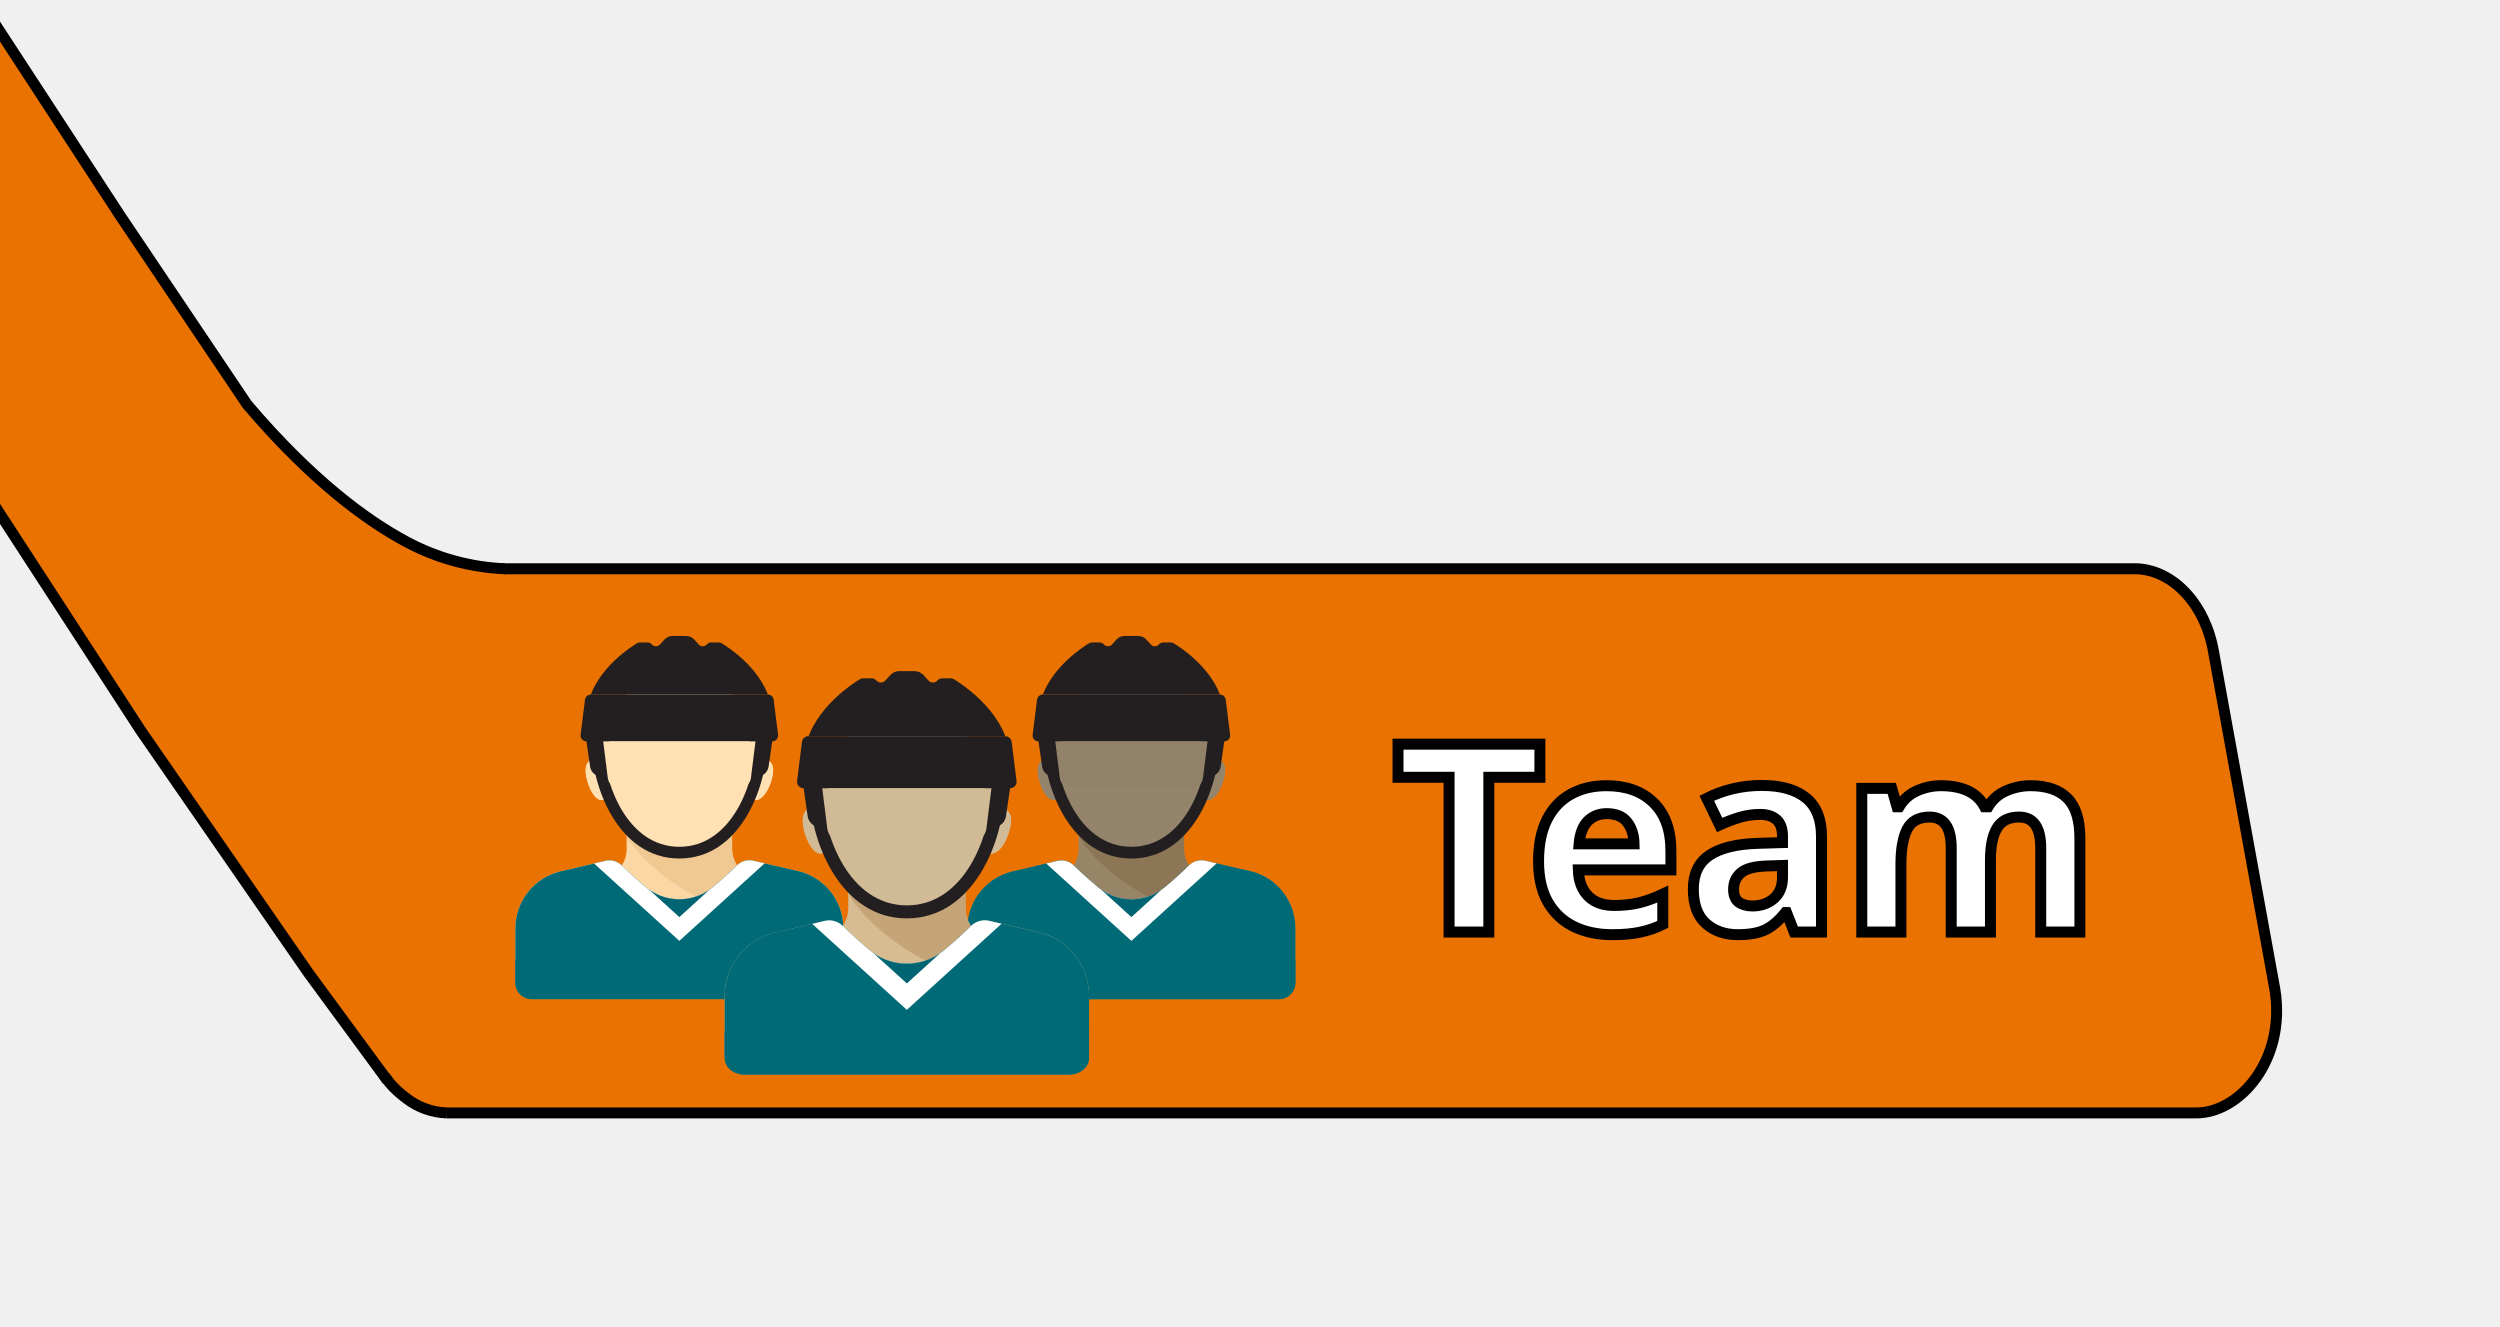
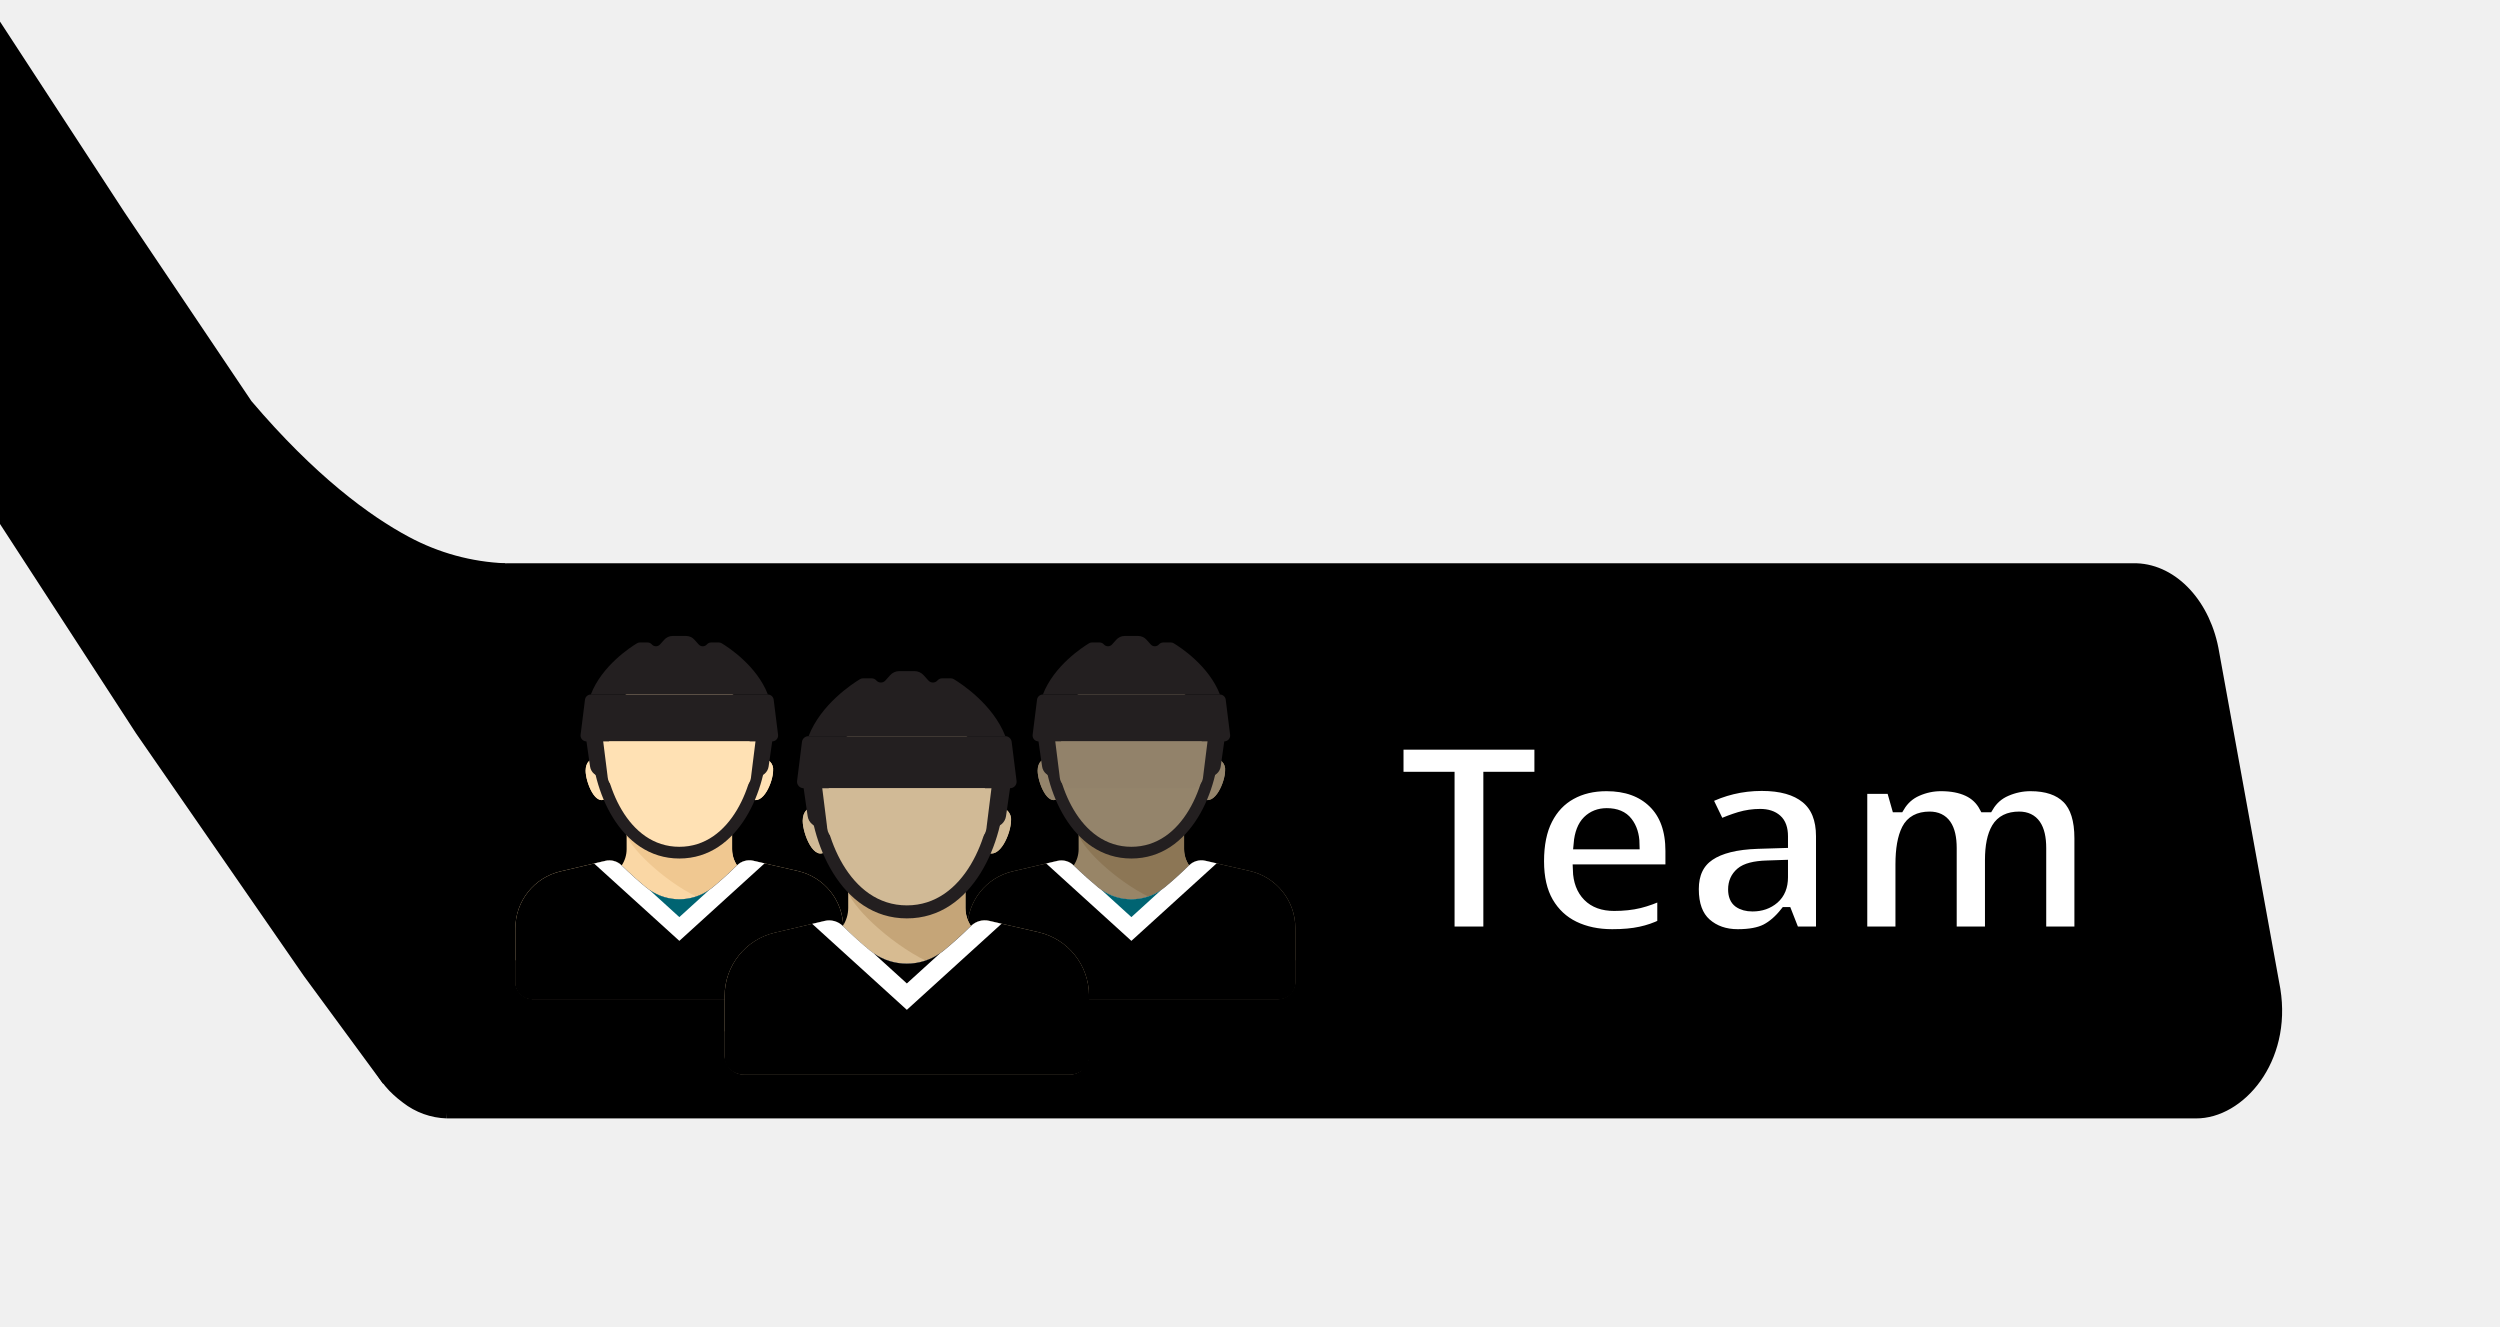
<svg xmlns="http://www.w3.org/2000/svg" id="Team_Button_-_Main" data-name="Team Button - Main" width="456" viewBox="0 0 456 242">
  <defs>
    <filter id="shadow" x="61" y="103" width="358" height="130" filter-units="userSpaceOnUse">
      <feOffset dx="6" dy="12" />
      <feGaussianBlur std-deviation="6" result="blur" />
      <feFlood flood-opacity="0.329" />
      <feComposite operator="in" in2="blur" />
      <feComposite in="SourceGraphic" />
    </filter>
    <clip-path id="clip-path">
      <rect id="Rectangle_99" data-name="Rectangle 99" width="437" height="208" transform="translate(407.887 571.119)" fill="none" />
    </clip-path>
  </defs>
  <g transform="matrix(1, 0, 0, 1, 0, 0)" filter="url(#shadow)">
    <path id="shadow-2" data-name="shadow" d="M10.062,0H311.937A9.93,9.93,0,0,1,322,9.792V84.208A9.93,9.93,0,0,1,311.937,94H10.062A9.93,9.93,0,0,1,0,84.208V9.792A9.93,9.93,0,0,1,10.062,0Z" transform="translate(73 109)" fill="#fff" />
  </g>
  <g id="Icon" transform="translate(94 116)">
    <g id="Layer_1" data-name="Layer 1" transform="translate(0 0)">
      <g id="Group_18" data-name="Group 18" transform="translate(82.453 0)">
        <path id="Path_7" data-name="Path 7" d="M299.621,60.038l-8.133-1.868a3.2,3.2,0,0,0-2.958.838h0a5.34,5.34,0,0,1-.921-2.958V52.364a19.013,19.013,0,0,0,3.46-5.54c2.154,1.432,4.018-3.107,4.018-5.088a2,2,0,0,0-2.227-2.23q.09-1.037.09-2.044c0-8.555-6.693-11.752-14.956-11.752s-14.956,3.2-14.956,11.752c0,.665.033,1.366.093,2.061-1.359-.16-2.23.685-2.23,2.213,0,2.064,1.854,6.906,3.932,4.876a19.134,19.134,0,0,0,3.546,5.753V56.05a5.342,5.342,0,0,1-.9,2.965h0a3.194,3.194,0,0,0-2.975-.834L256.326,60.1a10.682,10.682,0,0,0-8.236,10.4v9.7a3.207,3.207,0,0,0,3.207,3.207h53.412a3.2,3.2,0,0,0,3.2-3.207V70.434A10.678,10.678,0,0,0,299.621,60.038Z" transform="translate(-248.09 -17.165)" fill="#988567" />
        <path id="Path_8" data-name="Path 8" d="M330.287,115.937a5.341,5.341,0,0,1-1.9-4.078V109.3H309.16c1,2.895,7.833,9.206,14.018,11.812a25.009,25.009,0,0,0,7.109-5.175Z" transform="translate(-288.863 -72.974)" fill="#8c7655" />
-         <path id="Path_9" data-name="Path 9" d="M288.53,124.038c-1.589,1.565-3.091,2.9-4.44,4.011a9.565,9.565,0,0,1-12.177,0c-1.329-1.11-2.845-2.443-4.43-3.988a3.194,3.194,0,0,0-2.975-.834l-8.182,1.924a10.682,10.682,0,0,0-8.236,10.4v9.7a3.207,3.207,0,0,0,3.207,3.207h53.412a3.2,3.2,0,0,0,3.2-3.207v-9.771a10.678,10.678,0,0,0-8.292-10.4l-8.133-1.868a3.2,3.2,0,0,0-2.958.824Z" transform="translate(-248.09 -82.208)" fill="#006b77" />
-         <path id="Path_10" data-name="Path 10" d="M300.984,170.889a6.145,6.145,0,0,1-2.961-.741l-3.719-2.057a6.182,6.182,0,0,0-2.961-.741H264.678a6.2,6.2,0,0,0-2.965.741L258,170.148a6.157,6.157,0,0,1-2.964.741H248.09v4.427a2.971,2.971,0,0,0,3.207,2.659h53.412a2.968,2.968,0,0,0,3.2-2.659v-4.427Z" transform="translate(-248.09 -111.731)" fill="#006b77" />
+         <path id="Path_9" data-name="Path 9" d="M288.53,124.038c-1.589,1.565-3.091,2.9-4.44,4.011a9.565,9.565,0,0,1-12.177,0c-1.329-1.11-2.845-2.443-4.43-3.988a3.194,3.194,0,0,0-2.975-.834l-8.182,1.924a10.682,10.682,0,0,0-8.236,10.4v9.7a3.207,3.207,0,0,0,3.207,3.207h53.412a3.2,3.2,0,0,0,3.2-3.207v-9.771a10.678,10.678,0,0,0-8.292-10.4l-8.133-1.868a3.2,3.2,0,0,0-2.958.824Z" transform="translate(-248.09 -82.208)" class="fill-primary" />
+         <path id="Path_10" data-name="Path 10" d="M300.984,170.889a6.145,6.145,0,0,1-2.961-.741l-3.719-2.057a6.182,6.182,0,0,0-2.961-.741H264.678a6.2,6.2,0,0,0-2.965.741L258,170.148a6.157,6.157,0,0,1-2.964.741H248.09v4.427a2.971,2.971,0,0,0,3.207,2.659h53.412a2.968,2.968,0,0,0,3.2-2.659v-4.427Z" transform="translate(-248.09 -111.731)" class="fill-primary" />
        <path id="Path_11" data-name="Path 11" d="M318.619,39.506q.09-1.037.09-2.044c0-8.555-6.693-11.752-14.956-11.752S288.8,28.907,288.8,37.462c0,.665.033,1.366.093,2.061-1.359-.16-2.23.685-2.23,2.213,0,2.064,1.854,6.906,3.932,4.876,2.247,5.534,6.617,10.08,13.161,10.08,6.461,0,10.8-4.43,13.075-9.867,2.154,1.432,4.018-3.107,4.018-5.088A2,2,0,0,0,318.619,39.506Z" transform="translate(-273.841 -17.165)" fill="#94846b" />
        <path id="Path_12" data-name="Path 12" d="M305.9,79.223c-10.931,0-16.023-12.749-16.023-21.363h2.137c0,7.754,4.414,19.226,13.886,19.226s13.889-11.473,13.889-19.226h2.137C321.929,66.475,316.84,79.223,305.9,79.223Z" transform="translate(-275.991 -38.63)" fill="#231f20" />
        <path id="Path_13" data-name="Path 13" d="M313.363,1.329a.954.954,0,0,0-.5-.14h-1.426a1.024,1.024,0,0,0-.758.349h0a1,1,0,0,1-1.509,0l-.758-.844A2.027,2.027,0,0,0,306.9,0h-2.5a2.034,2.034,0,0,0-1.512.695l-.754.841a1,1,0,0,1-1.512,0h0a1.017,1.017,0,0,0-.754-.349h-1.429a.971.971,0,0,0-.5.14c-1.177.708-6.418,4.1-8.435,9.356h32.3C319.78,5.427,314.539,2.034,313.363,1.329Z" transform="translate(-275.737 0)" fill="#231f20" />
        <path id="Path_14" data-name="Path 14" d="M286.66,54.64l.807,5.65a2.134,2.134,0,0,0,2.114,1.835h1.353V54.64Z" transform="translate(-273.841 -36.48)" fill="#231f20" />
        <path id="Path_15" data-name="Path 15" d="M380.934,54.64l-.8,5.65a2.14,2.14,0,0,1-2.117,1.835H376.66V54.64Z" transform="translate(-333.93 -36.48)" fill="#231f20" />
        <path id="Path_16" data-name="Path 16" d="M318.042,32.14h-32.3a1.07,1.07,0,0,0-1.06.951l-.8,6.394a1.07,1.07,0,0,0,1.06,1.2h33.9a1.07,1.07,0,0,0,1.06-1.2l-.8-6.394A1.07,1.07,0,0,0,318.042,32.14Z" transform="translate(-271.982 -21.458)" fill="#231f20" />
        <path id="Path_17" data-name="Path 17" d="M321.133,66.4H299.265a2.134,2.134,0,0,1-2.12-1.871l-.834-6.674h27.774l-.834,6.674A2.137,2.137,0,0,1,321.133,66.4Z" transform="translate(-280.284 -38.63)" fill="#92826a" />
        <path id="Path_18" data-name="Path 18" d="M306.884,137.8l15.557-14.141-2.071-.475a3.2,3.2,0,0,0-2.958.838c-1.589,1.565-3.091,2.9-4.44,4.011a9.565,9.565,0,0,1-12.177,0c-1.329-1.11-2.845-2.443-4.43-3.988a3.194,3.194,0,0,0-2.975-.834l-2.04.479Z" transform="translate(-276.973 -82.186)" fill="#fff" />
-         <path id="Path_19" data-name="Path 19" d="M321.68,139.37l5.454,4.959,5.454-4.959A9.565,9.565,0,0,1,321.68,139.37Z" transform="translate(-297.222 -93.05)" fill="#006472" />
+         <path id="Path_19" data-name="Path 19" d="M321.68,139.37l5.454,4.959,5.454-4.959A9.565,9.565,0,0,1,321.68,139.37Z" transform="translate(-297.222 -93.05)" class="fill-primary" />
      </g>
      <g id="Group_19" data-name="Group 19" transform="translate(0 0)">
        <path id="Path_20" data-name="Path 20" d="M51.531,60.038,43.4,58.171a3.21,3.21,0,0,0-2.961.838h0a5.341,5.341,0,0,1-.9-2.965V52.364A19.014,19.014,0,0,0,43,46.824c2.154,1.432,4.018-3.107,4.018-5.088a2,2,0,0,0-2.227-2.23q.09-1.037.09-2.044c0-8.555-6.7-11.752-14.956-11.752s-14.969,3.2-14.969,11.752q0,1.017.093,2.061c-1.359-.16-2.23.685-2.23,2.213,0,2.064,1.855,6.906,3.928,4.876a19.207,19.207,0,0,0,3.55,5.753V56.05a5.341,5.341,0,0,1-.9,2.965h0a3.2,3.2,0,0,0-2.991-.834L8.229,60.1A10.682,10.682,0,0,0,0,70.494v9.7A3.207,3.207,0,0,0,3.2,83.4H56.619a3.207,3.207,0,0,0,3.2-3.207V70.434A10.678,10.678,0,0,0,51.531,60.038Z" transform="translate(0 -17.165)" fill="#fad7a5" />
        <path id="Path_21" data-name="Path 21" d="M82.194,115.93a5.348,5.348,0,0,1-1.894-4.081V109.29H61.07c1,2.895,7.834,9.206,14.019,11.812a24.956,24.956,0,0,0,7.106-5.171Z" transform="translate(-40.773 -72.967)" fill="#f0c891" />
-         <path id="Path_22" data-name="Path 22" d="M40.437,124.038c-1.585,1.565-3.088,2.9-4.437,4.011a9.565,9.565,0,0,1-12.177,0c-1.346-1.11-2.848-2.443-4.43-3.988a3.2,3.2,0,0,0-2.991-.834l-8.179,1.924A10.682,10.682,0,0,0,0,135.537v9.7a3.207,3.207,0,0,0,3.2,3.207H56.619a3.207,3.207,0,0,0,3.2-3.207v-9.758a10.678,10.678,0,0,0-8.292-10.4L43.4,123.213A3.21,3.21,0,0,0,40.437,124.038Z" transform="translate(0 -82.208)" fill="#006b77" />
-         <path id="Path_23" data-name="Path 23" d="M52.894,170.889a6.145,6.145,0,0,1-2.961-.741l-3.719-2.057a6.185,6.185,0,0,0-2.965-.741H16.574a6.186,6.186,0,0,0-2.948.731l-3.719,2.057a6.145,6.145,0,0,1-2.978.751H0v4.427a2.97,2.97,0,0,0,3.2,2.659H56.619a2.97,2.97,0,0,0,3.2-2.659v-4.427Z" transform="translate(0 -111.731)" fill="#006b77" />
+         <path id="Path_22" data-name="Path 22" d="M40.437,124.038c-1.585,1.565-3.088,2.9-4.437,4.011a9.565,9.565,0,0,1-12.177,0c-1.346-1.11-2.848-2.443-4.43-3.988a3.2,3.2,0,0,0-2.991-.834l-8.179,1.924A10.682,10.682,0,0,0,0,135.537v9.7a3.207,3.207,0,0,0,3.2,3.207H56.619a3.207,3.207,0,0,0,3.2-3.207v-9.758a10.678,10.678,0,0,0-8.292-10.4L43.4,123.213A3.21,3.21,0,0,0,40.437,124.038Z" transform="translate(0 -82.208)" class="fill-primary" />
+         <path id="Path_23" data-name="Path 23" d="M52.894,170.889a6.145,6.145,0,0,1-2.961-.741l-3.719-2.057a6.185,6.185,0,0,0-2.965-.741H16.574a6.186,6.186,0,0,0-2.948.731l-3.719,2.057a6.145,6.145,0,0,1-2.978.751H0v4.427a2.97,2.97,0,0,0,3.2,2.659H56.619a2.97,2.97,0,0,0,3.2-2.659v-4.427Z" transform="translate(0 -111.731)" class="fill-primary" />
        <path id="Path_24" data-name="Path 24" d="M70.529,39.506q.09-1.037.09-2.044c0-8.555-6.7-11.752-14.956-11.752s-14.956,3.2-14.956,11.752q0,1.017.093,2.061c-1.359-.16-2.23.685-2.23,2.213,0,2.064,1.855,6.906,3.928,4.876,2.25,5.534,6.62,10.08,13.164,10.08,6.461,0,10.8-4.43,13.075-9.867,2.154,1.432,4.018-3.107,4.018-5.088A2,2,0,0,0,70.529,39.506Z" transform="translate(-25.751 -17.165)" fill="#ffe1b4" />
        <path id="Path_25" data-name="Path 25" d="M57.813,79.223c-10.931,0-16.023-12.749-16.023-21.363h2.134c0,7.754,4.417,19.226,13.889,19.226S71.7,65.614,71.7,57.86h2.134C73.835,66.475,68.744,79.223,57.813,79.223Z" transform="translate(-27.901 -38.63)" fill="#231f20" />
        <path id="Path_26" data-name="Path 26" d="M65.273,1.329a.97.97,0,0,0-.5-.14H63.342a1.017,1.017,0,0,0-.754.349h0a1,1,0,0,1-1.512,0L60.321.695A2.027,2.027,0,0,0,58.812,0H56.306A2.027,2.027,0,0,0,54.8.695l-.754.841a1,1,0,0,1-1.512,0h0a1.017,1.017,0,0,0-.754-.349H50.347a.97.97,0,0,0-.5.143c-1.177.7-6.418,4.1-8.435,9.352h32.3C71.69,5.427,66.449,2.034,65.273,1.329Z" transform="translate(-27.647)" fill="#231f20" />
        <path id="Path_27" data-name="Path 27" d="M38.57,54.64l.808,5.65a2.134,2.134,0,0,0,2.114,1.835h1.353V54.64Z" transform="translate(-25.751 -36.48)" fill="#231f20" />
        <path id="Path_28" data-name="Path 28" d="M132.844,54.64l-.808,5.65a2.134,2.134,0,0,1-2.114,1.835H128.57V54.64Z" transform="translate(-85.84 -36.48)" fill="#231f20" />
        <path id="Path_29" data-name="Path 29" d="M69.952,32.14h-32.3a1.07,1.07,0,0,0-1.06.951l-.8,6.394a1.07,1.07,0,0,0,1.06,1.2h33.9a1.07,1.07,0,0,0,1.06-1.2l-.8-6.394A1.07,1.07,0,0,0,69.952,32.14Z" transform="translate(-23.892 -21.458)" fill="#231f20" />
        <path id="Path_30" data-name="Path 30" d="M73.033,66.4H51.165a2.134,2.134,0,0,1-2.117-1.871L48.21,57.86H75.988l-.834,6.674A2.137,2.137,0,0,1,73.033,66.4Z" transform="translate(-32.187 -38.63)" fill="#ffe1b4" />
        <path id="Path_31" data-name="Path 31" d="M58.761,137.8l15.554-14.141-2.067-.475a3.211,3.211,0,0,0-2.961.838c-1.585,1.565-3.088,2.9-4.437,4.011a9.565,9.565,0,0,1-12.177,0c-1.346-1.11-2.848-2.443-4.43-3.988a3.2,3.2,0,0,0-2.991-.834l-2.041.479Z" transform="translate(-28.849 -82.186)" fill="#fff" />
        <path id="Path_32" data-name="Path 32" d="M73.59,139.37l5.454,4.959L84.5,139.37A9.565,9.565,0,0,1,73.59,139.37Z" transform="translate(-49.132 -93.05)" fill="#006472" />
      </g>
      <g id="Group_20" data-name="Group 20" transform="translate(38.174 6.411)">
        <path id="Path_33" data-name="Path 33" d="M172.127,86.011l-9.017-2.074a3.566,3.566,0,0,0-3.29.931l-.017.017a5.932,5.932,0,0,1-1-3.294V77.512a21.211,21.211,0,0,0,3.845-6.158c2.393,1.592,4.463-3.453,4.463-5.65a2.227,2.227,0,0,0-2.476-2.476c.07-.768.1-1.529.1-2.273,0-9.505-7.441-13.055-16.618-13.055s-16.617,3.55-16.617,13.055c0,.751.033,1.519.1,2.293-1.512-.179-2.479.758-2.479,2.456,0,2.293,2.061,7.674,4.367,5.417a21.38,21.38,0,0,0,3.925,6.391V81.6a5.933,5.933,0,0,1-1,3.294h0a3.559,3.559,0,0,0-3.307-.927l-9.09,2.14a11.868,11.868,0,0,0-9.15,11.552v10.761a3.556,3.556,0,0,0,3.559,3.559h59.341a3.559,3.559,0,0,0,3.563-3.559V97.58a11.869,11.869,0,0,0-9.217-11.569Z" transform="translate(-114.873 -38.391)" fill="#d7bb91" />
        <path id="Path_34" data-name="Path 34" d="M206.184,148.091a5.936,5.936,0,0,1-2.107-4.537V140.71H182.71c1.12,3.217,8.7,10.233,15.577,13.128a27.782,27.782,0,0,0,7.9-5.746Z" transform="translate(-160.16 -100.356)" fill="#c5a578" />
-         <path id="Path_35" data-name="Path 35" d="M159.79,157.075c-1.761,1.738-3.433,3.221-4.932,4.457a10.635,10.635,0,0,1-13.53,0c-1.5-1.233-3.164-2.712-4.922-4.447a3.56,3.56,0,0,0-3.307-.927l-9.09,2.14a11.868,11.868,0,0,0-9.15,11.553v10.778a3.556,3.556,0,0,0,3.559,3.559h59.348a3.559,3.559,0,0,0,3.563-3.559V169.787a11.868,11.868,0,0,0-9.217-11.569l-9.016-2.074A3.566,3.566,0,0,0,159.79,157.075Z" transform="translate(-114.86 -110.599)" fill="#006b77" />
-         <path id="Path_36" data-name="Path 36" d="M173.629,209.095a6.836,6.836,0,0,1-3.29-.824l-4.131-2.283a6.85,6.85,0,0,0-3.294-.828H133.272a6.836,6.836,0,0,0-3.29.828l-4.131,2.283a6.847,6.847,0,0,1-3.3.824H114.86v4.919c0,1.632,1.592,2.951,3.559,2.951h59.348c1.967,0,3.563-1.329,3.563-2.951v-4.919Z" transform="translate(-114.86 -143.386)" fill="#006b77" />
+         <path id="Path_35" data-name="Path 35" d="M159.79,157.075c-1.761,1.738-3.433,3.221-4.932,4.457a10.635,10.635,0,0,1-13.53,0c-1.5-1.233-3.164-2.712-4.922-4.447a3.56,3.56,0,0,0-3.307-.927l-9.09,2.14a11.868,11.868,0,0,0-9.15,11.553v10.778a3.556,3.556,0,0,0,3.559,3.559h59.348a3.559,3.559,0,0,0,3.563-3.559V169.787a11.868,11.868,0,0,0-9.217-11.569l-9.016-2.074A3.566,3.566,0,0,0,159.79,157.075Z" transform="translate(-114.86 -110.599)" class="fill-primary" />
+         <path id="Path_36" data-name="Path 36" d="M173.629,209.095a6.836,6.836,0,0,1-3.29-.824l-4.131-2.283a6.85,6.85,0,0,0-3.294-.828H133.272a6.836,6.836,0,0,0-3.29.828l-4.131,2.283a6.847,6.847,0,0,1-3.3.824H114.86v4.919c0,1.632,1.592,2.951,3.559,2.951h59.348c1.967,0,3.563-1.329,3.563-2.951v-4.919Z" transform="translate(-114.86 -143.386)" class="fill-primary" />
        <path id="Path_37" data-name="Path 37" d="M193.218,63.208c.07-.768.1-1.529.1-2.273,0-9.505-7.441-13.055-16.618-13.055s-16.618,3.549-16.618,13.055c0,.751.033,1.519.1,2.293-1.512-.179-2.479.758-2.479,2.456,0,2.293,2.061,7.674,4.367,5.417,2.5,6.148,7.355,11.2,14.623,11.2,7.175,0,12-4.922,14.527-10.968,2.393,1.592,4.463-3.453,4.463-5.65A2.217,2.217,0,0,0,193.218,63.208Z" transform="translate(-143.469 -38.378)" fill="#d1ba96" />
        <path id="Path_38" data-name="Path 38" d="M179.094,107.31c-12.147,0-17.8-14.165-17.8-23.74h2.373c0,8.618,4.906,21.367,15.431,21.367s15.431-12.749,15.431-21.367H196.9C196.9,93.145,191.238,107.31,179.094,107.31Z" transform="translate(-145.859 -62.207)" fill="#231f20" />
        <path id="Path_39" data-name="Path 39" d="M187.425,20.762a1.05,1.05,0,0,0-.558-.156h-1.589a1.127,1.127,0,0,0-.838.389h0a1.1,1.1,0,0,1-1.662,0l-.841-.934a2.253,2.253,0,0,0-1.708-.771h-2.782a2.26,2.26,0,0,0-1.662.771l-.837.934a1.1,1.1,0,0,1-1.662,0h0a1.127,1.127,0,0,0-.841-.389h-1.589a1.04,1.04,0,0,0-.555.156c-1.309.788-7.132,4.56-9.372,10.4h35.894C194.554,25.322,188.731,21.55,187.425,20.762Z" transform="translate(-145.619 -19.29)" fill="#231f20" />
        <path id="Path_40" data-name="Path 40" d="M157.71,80l.9,6.271a2.373,2.373,0,0,0,2.35,2.037h1.5V80Z" transform="translate(-143.469 -59.823)" fill="#231f20" />
        <path id="Path_41" data-name="Path 41" d="M262.459,80l-.9,6.271a2.37,2.37,0,0,1-2.35,2.037h-1.5V80Z" transform="translate(-210.234 -59.823)" fill="#231f20" />
        <path id="Path_42" data-name="Path 42" d="M192.568,55H156.674a1.19,1.19,0,0,0-1.18,1.04l-.891,7.122a1.19,1.19,0,0,0,1.18,1.329h37.675a1.186,1.186,0,0,0,1.177-1.329l-.891-7.122A1.183,1.183,0,0,0,192.568,55Z" transform="translate(-141.389 -43.132)" fill="#231f20" />
        <path id="Path_43" data-name="Path 43" d="M196.008,93.065H171.714a2.37,2.37,0,0,1-2.356-2.077l-.927-7.418h30.862l-.927,7.418A2.376,2.376,0,0,1,196.008,93.065Z" transform="translate(-150.626 -62.207)" fill="#d1ba96" />
        <path id="Path_44" data-name="Path 44" d="M180.182,172.389l17.282-15.71-2.28-.528a3.566,3.566,0,0,0-3.29.931c-1.761,1.738-3.433,3.221-4.932,4.457a10.635,10.635,0,0,1-13.53,0c-1.5-1.233-3.164-2.712-4.922-4.447a3.559,3.559,0,0,0-3.307-.927l-2.283.542Z" transform="translate(-146.947 -110.605)" fill="#fff" />
-         <path id="Path_45" data-name="Path 45" d="M196.62,174.14l6.062,5.507,6.059-5.507A10.635,10.635,0,0,1,196.62,174.14Z" transform="translate(-169.447 -122.676)" fill="#006472" />
+         <path id="Path_45" data-name="Path 45" d="M196.62,174.14l6.062,5.507,6.059-5.507A10.635,10.635,0,0,1,196.62,174.14Z" transform="translate(-169.447 -122.676)" class="fill-primary" />
      </g>
    </g>
  </g>
  <g id="Mask_Group_22" data-name="Mask Group 22" transform="translate(-407.887 -571.119)" clip-path="url(#clip-path)">
    <g id="shape">
      <g id="Group_76" data-name="Group 76" transform="translate(0)">
        <g id="Layer_2" data-name="Layer 2" transform="translate(474.614 674.86)">
          <g id="logos">
-             <path id="Path_4" data-name="Path 4" d="M14.8,409.289a12.685,12.685,0,0,1-7.425-2.678c-.243-.175-.482-.359-.955-.752-.166-.136-.33-.277-.72-.635C1.923,401.817-1.023,394.958.338,386.8L11.62,325.419c1.354-8.917,7.311-15.367,14.216-15.389H322.969c6.77.238,12.659,6.6,14.1,15.389L348.219,386.8c2.076,12.856-6.476,22.553-14.419,22.488H14.8" transform="translate(0 -310.03)" fill="#ea7200" stroke="#000" stroke-width="2" />
+             <path id="Path_4" data-name="Path 4" d="M14.8,409.289a12.685,12.685,0,0,1-7.425-2.678c-.243-.175-.482-.359-.955-.752-.166-.136-.33-.277-.72-.635C1.923,401.817-1.023,394.958.338,386.8L11.62,325.419c1.354-8.917,7.311-15.367,14.216-15.389H322.969c6.77.238,12.659,6.6,14.1,15.389L348.219,386.8c2.076,12.856-6.476,22.553-14.419,22.488H14.8" transform="translate(0 -310.03)" class="fill-secondary" stroke="#000" stroke-width="2" />
          </g>
        </g>
-         <path id="Path_5" data-name="Path 5" d="M641.412,671.022A41.62,41.62,0,0,1,623.44,666.1c-7.3-3.887-17.39-11.316-29.063-25.053l-23.2-34.5L532.3,546.983,506.509,508.37,469.751,449,441.974,404.74l-39.849-60.3-47.566-73.589-45.13-69.563-41.587-64.932L214.25,53.785,183.968,8.03s-11.34-22.736-35.144-5.27c-12.039,8.573-6.323,21.842-3.938,26.784,4.062,8.16,48.74,78.481,48.74,78.481l29.6,45.257,30.35,48.244,33.08,51.015,30.553,47.487,23.806,38.418,40.233,63.633,58.669,88.74,32.742,51.123,30.372,47.616,41.564,64.2,30.372,46.75,30.593,44.223,6.337,8.623,8.1,11.024" transform="translate(-141.425 3.838)" fill="#ea7200" stroke="#000" stroke-width="2" />
+         <path id="Path_5" data-name="Path 5" d="M641.412,671.022A41.62,41.62,0,0,1,623.44,666.1c-7.3-3.887-17.39-11.316-29.063-25.053l-23.2-34.5L532.3,546.983,506.509,508.37,469.751,449,441.974,404.74l-39.849-60.3-47.566-73.589-45.13-69.563-41.587-64.932L214.25,53.785,183.968,8.03s-11.34-22.736-35.144-5.27c-12.039,8.573-6.323,21.842-3.938,26.784,4.062,8.16,48.74,78.481,48.74,78.481l29.6,45.257,30.35,48.244,33.08,51.015,30.553,47.487,23.806,38.418,40.233,63.633,58.669,88.74,32.742,51.123,30.372,47.616,41.564,64.2,30.372,46.75,30.593,44.223,6.337,8.623,8.1,11.024" transform="translate(-141.425 3.838)" class="fill-secondary" stroke="#000" stroke-width="2" />
      </g>
    </g>
    <g id="Icon-2" data-name="Icon" transform="translate(501.887 687.119)">
      <g id="Layer_1-2" data-name="Layer 1" transform="translate(0 0)">
        <g id="Group_18-2" data-name="Group 18" transform="translate(82.453 0)">
          <path id="Path_7-2" data-name="Path 7" d="M299.621,60.038l-8.133-1.868a3.2,3.2,0,0,0-2.958.838h0a5.34,5.34,0,0,1-.921-2.958V52.364a19.013,19.013,0,0,0,3.46-5.54c2.154,1.432,4.018-3.107,4.018-5.088a2,2,0,0,0-2.227-2.23q.09-1.037.09-2.044c0-8.555-6.693-11.752-14.956-11.752s-14.956,3.2-14.956,11.752c0,.665.033,1.366.093,2.061-1.359-.16-2.23.685-2.23,2.213,0,2.064,1.854,6.906,3.932,4.876a19.134,19.134,0,0,0,3.546,5.753V56.05a5.342,5.342,0,0,1-.9,2.965h0a3.194,3.194,0,0,0-2.975-.834L256.326,60.1a10.682,10.682,0,0,0-8.236,10.4v9.7a3.207,3.207,0,0,0,3.207,3.207h53.412a3.2,3.2,0,0,0,3.2-3.207V70.434A10.678,10.678,0,0,0,299.621,60.038Z" transform="translate(-248.09 -17.165)" fill="#988567" />
          <path id="Path_8-2" data-name="Path 8" d="M330.287,115.937a5.341,5.341,0,0,1-1.9-4.078V109.3H309.16c1,2.895,7.833,9.206,14.018,11.812a25.009,25.009,0,0,0,7.109-5.175Z" transform="translate(-288.863 -72.974)" fill="#8c7655" />
-           <path id="Path_9-2" data-name="Path 9" d="M288.53,124.038c-1.589,1.565-3.091,2.9-4.44,4.011a9.565,9.565,0,0,1-12.177,0c-1.329-1.11-2.845-2.443-4.43-3.988a3.194,3.194,0,0,0-2.975-.834l-8.182,1.924a10.682,10.682,0,0,0-8.236,10.4v9.7a3.207,3.207,0,0,0,3.207,3.207h53.412a3.2,3.2,0,0,0,3.2-3.207v-9.771a10.678,10.678,0,0,0-8.292-10.4l-8.133-1.868a3.2,3.2,0,0,0-2.958.824Z" transform="translate(-248.09 -82.208)" fill="#006b77" />
-           <path id="Path_10-2" data-name="Path 10" d="M300.984,170.889a6.145,6.145,0,0,1-2.961-.741l-3.719-2.057a6.182,6.182,0,0,0-2.961-.741H264.678a6.2,6.2,0,0,0-2.965.741L258,170.148a6.157,6.157,0,0,1-2.964.741H248.09v4.427a2.971,2.971,0,0,0,3.207,2.659h53.412a2.968,2.968,0,0,0,3.2-2.659v-4.427Z" transform="translate(-248.09 -111.731)" fill="#006b77" />
+           <path id="Path_9-2" data-name="Path 9" d="M288.53,124.038c-1.589,1.565-3.091,2.9-4.44,4.011a9.565,9.565,0,0,1-12.177,0c-1.329-1.11-2.845-2.443-4.43-3.988a3.194,3.194,0,0,0-2.975-.834l-8.182,1.924a10.682,10.682,0,0,0-8.236,10.4v9.7a3.207,3.207,0,0,0,3.207,3.207h53.412a3.2,3.2,0,0,0,3.2-3.207v-9.771a10.678,10.678,0,0,0-8.292-10.4l-8.133-1.868a3.2,3.2,0,0,0-2.958.824Z" transform="translate(-248.09 -82.208)" class="fill-primary" />
+           <path id="Path_10-2" data-name="Path 10" d="M300.984,170.889a6.145,6.145,0,0,1-2.961-.741l-3.719-2.057a6.182,6.182,0,0,0-2.961-.741H264.678a6.2,6.2,0,0,0-2.965.741L258,170.148a6.157,6.157,0,0,1-2.964.741H248.09v4.427a2.971,2.971,0,0,0,3.207,2.659h53.412a2.968,2.968,0,0,0,3.2-2.659v-4.427Z" transform="translate(-248.09 -111.731)" class="fill-primary" />
          <path id="Path_11-2" data-name="Path 11" d="M318.619,39.506q.09-1.037.09-2.044c0-8.555-6.693-11.752-14.956-11.752S288.8,28.907,288.8,37.462c0,.665.033,1.366.093,2.061-1.359-.16-2.23.685-2.23,2.213,0,2.064,1.854,6.906,3.932,4.876,2.247,5.534,6.617,10.08,13.161,10.08,6.461,0,10.8-4.43,13.075-9.867,2.154,1.432,4.018-3.107,4.018-5.088A2,2,0,0,0,318.619,39.506Z" transform="translate(-273.841 -17.165)" fill="#94846b" />
          <path id="Path_12-2" data-name="Path 12" d="M305.9,79.223c-10.931,0-16.023-12.749-16.023-21.363h2.137c0,7.754,4.414,19.226,13.886,19.226s13.889-11.473,13.889-19.226h2.137C321.929,66.475,316.84,79.223,305.9,79.223Z" transform="translate(-275.991 -38.63)" fill="#231f20" />
          <path id="Path_13-2" data-name="Path 13" d="M313.363,1.329a.954.954,0,0,0-.5-.14h-1.426a1.024,1.024,0,0,0-.758.349h0a1,1,0,0,1-1.509,0l-.758-.844A2.027,2.027,0,0,0,306.9,0h-2.5a2.034,2.034,0,0,0-1.512.695l-.754.841a1,1,0,0,1-1.512,0h0a1.017,1.017,0,0,0-.754-.349h-1.429a.971.971,0,0,0-.5.14c-1.177.708-6.418,4.1-8.435,9.356h32.3C319.78,5.427,314.539,2.034,313.363,1.329Z" transform="translate(-275.737 0)" fill="#231f20" />
          <path id="Path_14-2" data-name="Path 14" d="M286.66,54.64l.807,5.65a2.134,2.134,0,0,0,2.114,1.835h1.353V54.64Z" transform="translate(-273.841 -36.48)" fill="#231f20" />
          <path id="Path_15-2" data-name="Path 15" d="M380.934,54.64l-.8,5.65a2.14,2.14,0,0,1-2.117,1.835H376.66V54.64Z" transform="translate(-333.93 -36.48)" fill="#231f20" />
          <path id="Path_16-2" data-name="Path 16" d="M318.042,32.14h-32.3a1.07,1.07,0,0,0-1.06.951l-.8,6.394a1.07,1.07,0,0,0,1.06,1.2h33.9a1.07,1.07,0,0,0,1.06-1.2l-.8-6.394A1.07,1.07,0,0,0,318.042,32.14Z" transform="translate(-271.982 -21.458)" fill="#231f20" />
          <path id="Path_17-2" data-name="Path 17" d="M321.133,66.4H299.265a2.134,2.134,0,0,1-2.12-1.871l-.834-6.674h27.774l-.834,6.674A2.137,2.137,0,0,1,321.133,66.4Z" transform="translate(-280.284 -38.63)" fill="#92826a" />
          <path id="Path_18-2" data-name="Path 18" d="M306.884,137.8l15.557-14.141-2.071-.475a3.2,3.2,0,0,0-2.958.838c-1.589,1.565-3.091,2.9-4.44,4.011a9.565,9.565,0,0,1-12.177,0c-1.329-1.11-2.845-2.443-4.43-3.988a3.194,3.194,0,0,0-2.975-.834l-2.04.479Z" transform="translate(-276.973 -82.186)" fill="#fff" />
          <path id="Path_19-2" data-name="Path 19" d="M321.68,139.37l5.454,4.959,5.454-4.959A9.565,9.565,0,0,1,321.68,139.37Z" transform="translate(-297.222 -93.05)" fill="#006472" />
        </g>
        <g id="Group_19-2" data-name="Group 19" transform="translate(0 0)">
          <path id="Path_20-2" data-name="Path 20" d="M51.531,60.038,43.4,58.171a3.21,3.21,0,0,0-2.961.838h0a5.341,5.341,0,0,1-.9-2.965V52.364A19.014,19.014,0,0,0,43,46.824c2.154,1.432,4.018-3.107,4.018-5.088a2,2,0,0,0-2.227-2.23q.09-1.037.09-2.044c0-8.555-6.7-11.752-14.956-11.752s-14.969,3.2-14.969,11.752q0,1.017.093,2.061c-1.359-.16-2.23.685-2.23,2.213,0,2.064,1.855,6.906,3.928,4.876a19.207,19.207,0,0,0,3.55,5.753V56.05a5.341,5.341,0,0,1-.9,2.965h0a3.2,3.2,0,0,0-2.991-.834L8.229,60.1A10.682,10.682,0,0,0,0,70.494v9.7A3.207,3.207,0,0,0,3.2,83.4H56.619a3.207,3.207,0,0,0,3.2-3.207V70.434A10.678,10.678,0,0,0,51.531,60.038Z" transform="translate(0 -17.165)" fill="#fad7a5" />
          <path id="Path_21-2" data-name="Path 21" d="M82.194,115.93a5.348,5.348,0,0,1-1.894-4.081V109.29H61.07c1,2.895,7.834,9.206,14.019,11.812a24.956,24.956,0,0,0,7.106-5.171Z" transform="translate(-40.773 -72.967)" fill="#f0c891" />
-           <path id="Path_22-2" data-name="Path 22" d="M40.437,124.038c-1.585,1.565-3.088,2.9-4.437,4.011a9.565,9.565,0,0,1-12.177,0c-1.346-1.11-2.848-2.443-4.43-3.988a3.2,3.2,0,0,0-2.991-.834l-8.179,1.924A10.682,10.682,0,0,0,0,135.537v9.7a3.207,3.207,0,0,0,3.2,3.207H56.619a3.207,3.207,0,0,0,3.2-3.207v-9.758a10.678,10.678,0,0,0-8.292-10.4L43.4,123.213A3.21,3.21,0,0,0,40.437,124.038Z" transform="translate(0 -82.208)" fill="#006b77" />
-           <path id="Path_23-2" data-name="Path 23" d="M52.894,170.889a6.145,6.145,0,0,1-2.961-.741l-3.719-2.057a6.185,6.185,0,0,0-2.965-.741H16.574a6.186,6.186,0,0,0-2.948.731l-3.719,2.057a6.145,6.145,0,0,1-2.978.751H0v4.427a2.97,2.97,0,0,0,3.2,2.659H56.619a2.97,2.97,0,0,0,3.2-2.659v-4.427Z" transform="translate(0 -111.731)" fill="#006b77" />
+           <path id="Path_22-2" data-name="Path 22" d="M40.437,124.038c-1.585,1.565-3.088,2.9-4.437,4.011a9.565,9.565,0,0,1-12.177,0c-1.346-1.11-2.848-2.443-4.43-3.988a3.2,3.2,0,0,0-2.991-.834l-8.179,1.924A10.682,10.682,0,0,0,0,135.537v9.7a3.207,3.207,0,0,0,3.2,3.207H56.619a3.207,3.207,0,0,0,3.2-3.207v-9.758a10.678,10.678,0,0,0-8.292-10.4L43.4,123.213A3.21,3.21,0,0,0,40.437,124.038Z" transform="translate(0 -82.208)" class="fill-primary" />
+           <path id="Path_23-2" data-name="Path 23" d="M52.894,170.889a6.145,6.145,0,0,1-2.961-.741l-3.719-2.057a6.185,6.185,0,0,0-2.965-.741H16.574a6.186,6.186,0,0,0-2.948.731l-3.719,2.057a6.145,6.145,0,0,1-2.978.751H0v4.427a2.97,2.97,0,0,0,3.2,2.659H56.619a2.97,2.97,0,0,0,3.2-2.659v-4.427Z" transform="translate(0 -111.731)" class="fill-primary" />
          <path id="Path_24-2" data-name="Path 24" d="M70.529,39.506q.09-1.037.09-2.044c0-8.555-6.7-11.752-14.956-11.752s-14.956,3.2-14.956,11.752q0,1.017.093,2.061c-1.359-.16-2.23.685-2.23,2.213,0,2.064,1.855,6.906,3.928,4.876,2.25,5.534,6.62,10.08,13.164,10.08,6.461,0,10.8-4.43,13.075-9.867,2.154,1.432,4.018-3.107,4.018-5.088A2,2,0,0,0,70.529,39.506Z" transform="translate(-25.751 -17.165)" fill="#ffe1b4" />
          <path id="Path_25-2" data-name="Path 25" d="M57.813,79.223c-10.931,0-16.023-12.749-16.023-21.363h2.134c0,7.754,4.417,19.226,13.889,19.226S71.7,65.614,71.7,57.86h2.134C73.835,66.475,68.744,79.223,57.813,79.223Z" transform="translate(-27.901 -38.63)" fill="#231f20" />
          <path id="Path_26-2" data-name="Path 26" d="M65.273,1.329a.97.97,0,0,0-.5-.14H63.342a1.017,1.017,0,0,0-.754.349h0a1,1,0,0,1-1.512,0L60.321.695A2.027,2.027,0,0,0,58.812,0H56.306A2.027,2.027,0,0,0,54.8.695l-.754.841a1,1,0,0,1-1.512,0h0a1.017,1.017,0,0,0-.754-.349H50.347a.97.97,0,0,0-.5.143c-1.177.7-6.418,4.1-8.435,9.352h32.3C71.69,5.427,66.449,2.034,65.273,1.329Z" transform="translate(-27.647)" fill="#231f20" />
          <path id="Path_27-2" data-name="Path 27" d="M38.57,54.64l.808,5.65a2.134,2.134,0,0,0,2.114,1.835h1.353V54.64Z" transform="translate(-25.751 -36.48)" fill="#231f20" />
          <path id="Path_28-2" data-name="Path 28" d="M132.844,54.64l-.808,5.65a2.134,2.134,0,0,1-2.114,1.835H128.57V54.64Z" transform="translate(-85.84 -36.48)" fill="#231f20" />
          <path id="Path_29-2" data-name="Path 29" d="M69.952,32.14h-32.3a1.07,1.07,0,0,0-1.06.951l-.8,6.394a1.07,1.07,0,0,0,1.06,1.2h33.9a1.07,1.07,0,0,0,1.06-1.2l-.8-6.394A1.07,1.07,0,0,0,69.952,32.14Z" transform="translate(-23.892 -21.458)" fill="#231f20" />
          <path id="Path_30-2" data-name="Path 30" d="M73.033,66.4H51.165a2.134,2.134,0,0,1-2.117-1.871L48.21,57.86H75.988l-.834,6.674A2.137,2.137,0,0,1,73.033,66.4Z" transform="translate(-32.187 -38.63)" fill="#ffe1b4" />
          <path id="Path_31-2" data-name="Path 31" d="M58.761,137.8l15.554-14.141-2.067-.475a3.211,3.211,0,0,0-2.961.838c-1.585,1.565-3.088,2.9-4.437,4.011a9.565,9.565,0,0,1-12.177,0c-1.346-1.11-2.848-2.443-4.43-3.988a3.2,3.2,0,0,0-2.991-.834l-2.041.479Z" transform="translate(-28.849 -82.186)" fill="#fff" />
          <path id="Path_32-2" data-name="Path 32" d="M73.59,139.37l5.454,4.959L84.5,139.37A9.565,9.565,0,0,1,73.59,139.37Z" transform="translate(-49.132 -93.05)" fill="#006472" />
        </g>
        <g id="Group_20-2" data-name="Group 20" transform="translate(38.174 6.411)">
          <path id="Path_33-2" data-name="Path 33" d="M172.127,86.011l-9.017-2.074a3.566,3.566,0,0,0-3.29.931l-.017.017a5.932,5.932,0,0,1-1-3.294V77.512a21.211,21.211,0,0,0,3.845-6.158c2.393,1.592,4.463-3.453,4.463-5.65a2.227,2.227,0,0,0-2.476-2.476c.07-.768.1-1.529.1-2.273,0-9.505-7.441-13.055-16.618-13.055s-16.617,3.55-16.617,13.055c0,.751.033,1.519.1,2.293-1.512-.179-2.479.758-2.479,2.456,0,2.293,2.061,7.674,4.367,5.417a21.38,21.38,0,0,0,3.925,6.391V81.6a5.933,5.933,0,0,1-1,3.294h0a3.559,3.559,0,0,0-3.307-.927l-9.09,2.14a11.868,11.868,0,0,0-9.15,11.552v10.761a3.556,3.556,0,0,0,3.559,3.559h59.341a3.559,3.559,0,0,0,3.563-3.559V97.58a11.869,11.869,0,0,0-9.217-11.569Z" transform="translate(-114.873 -38.391)" fill="#d7bb91" />
          <path id="Path_34-2" data-name="Path 34" d="M206.184,148.091a5.936,5.936,0,0,1-2.107-4.537V140.71H182.71c1.12,3.217,8.7,10.233,15.577,13.128a27.782,27.782,0,0,0,7.9-5.746Z" transform="translate(-160.16 -100.356)" fill="#c5a578" />
-           <path id="Path_35-2" data-name="Path 35" d="M159.79,157.075c-1.761,1.738-3.433,3.221-4.932,4.457a10.635,10.635,0,0,1-13.53,0c-1.5-1.233-3.164-2.712-4.922-4.447a3.56,3.56,0,0,0-3.307-.927l-9.09,2.14a11.868,11.868,0,0,0-9.15,11.553v10.778a3.556,3.556,0,0,0,3.559,3.559h59.348a3.559,3.559,0,0,0,3.563-3.559V169.787a11.868,11.868,0,0,0-9.217-11.569l-9.016-2.074A3.566,3.566,0,0,0,159.79,157.075Z" transform="translate(-114.86 -110.599)" fill="#006b77" />
-           <path id="Path_36-2" data-name="Path 36" d="M173.629,209.095a6.836,6.836,0,0,1-3.29-.824l-4.131-2.283a6.85,6.85,0,0,0-3.294-.828H133.272a6.836,6.836,0,0,0-3.29.828l-4.131,2.283a6.847,6.847,0,0,1-3.3.824H114.86v4.919c0,1.632,1.592,2.951,3.559,2.951h59.348c1.967,0,3.563-1.329,3.563-2.951v-4.919Z" transform="translate(-114.86 -143.386)" fill="#006b77" />
+           <path id="Path_35-2" data-name="Path 35" d="M159.79,157.075c-1.761,1.738-3.433,3.221-4.932,4.457a10.635,10.635,0,0,1-13.53,0c-1.5-1.233-3.164-2.712-4.922-4.447a3.56,3.56,0,0,0-3.307-.927l-9.09,2.14a11.868,11.868,0,0,0-9.15,11.553v10.778a3.556,3.556,0,0,0,3.559,3.559h59.348a3.559,3.559,0,0,0,3.563-3.559V169.787a11.868,11.868,0,0,0-9.217-11.569l-9.016-2.074A3.566,3.566,0,0,0,159.79,157.075Z" transform="translate(-114.86 -110.599)" class="fill-primary" />
+           <path id="Path_36-2" data-name="Path 36" d="M173.629,209.095a6.836,6.836,0,0,1-3.29-.824l-4.131-2.283a6.85,6.85,0,0,0-3.294-.828H133.272a6.836,6.836,0,0,0-3.29.828l-4.131,2.283a6.847,6.847,0,0,1-3.3.824H114.86v4.919c0,1.632,1.592,2.951,3.559,2.951h59.348c1.967,0,3.563-1.329,3.563-2.951v-4.919Z" transform="translate(-114.86 -143.386)" class="fill-primary" />
          <path id="Path_37-2" data-name="Path 37" d="M193.218,63.208c.07-.768.1-1.529.1-2.273,0-9.505-7.441-13.055-16.618-13.055s-16.618,3.549-16.618,13.055c0,.751.033,1.519.1,2.293-1.512-.179-2.479.758-2.479,2.456,0,2.293,2.061,7.674,4.367,5.417,2.5,6.148,7.355,11.2,14.623,11.2,7.175,0,12-4.922,14.527-10.968,2.393,1.592,4.463-3.453,4.463-5.65A2.217,2.217,0,0,0,193.218,63.208Z" transform="translate(-143.469 -38.378)" fill="#d1ba96" />
          <path id="Path_38-2" data-name="Path 38" d="M179.094,107.31c-12.147,0-17.8-14.165-17.8-23.74h2.373c0,8.618,4.906,21.367,15.431,21.367s15.431-12.749,15.431-21.367H196.9C196.9,93.145,191.238,107.31,179.094,107.31Z" transform="translate(-145.859 -62.207)" fill="#231f20" />
          <path id="Path_39-2" data-name="Path 39" d="M187.425,20.762a1.05,1.05,0,0,0-.558-.156h-1.589a1.127,1.127,0,0,0-.838.389h0a1.1,1.1,0,0,1-1.662,0l-.841-.934a2.253,2.253,0,0,0-1.708-.771h-2.782a2.26,2.26,0,0,0-1.662.771l-.837.934a1.1,1.1,0,0,1-1.662,0h0a1.127,1.127,0,0,0-.841-.389h-1.589a1.04,1.04,0,0,0-.555.156c-1.309.788-7.132,4.56-9.372,10.4h35.894C194.554,25.322,188.731,21.55,187.425,20.762Z" transform="translate(-145.619 -19.29)" fill="#231f20" />
          <path id="Path_40-2" data-name="Path 40" d="M157.71,80l.9,6.271a2.373,2.373,0,0,0,2.35,2.037h1.5V80Z" transform="translate(-143.469 -59.823)" fill="#231f20" />
          <path id="Path_41-2" data-name="Path 41" d="M262.459,80l-.9,6.271a2.37,2.37,0,0,1-2.35,2.037h-1.5V80Z" transform="translate(-210.234 -59.823)" fill="#231f20" />
          <path id="Path_42-2" data-name="Path 42" d="M192.568,55H156.674a1.19,1.19,0,0,0-1.18,1.04l-.891,7.122a1.19,1.19,0,0,0,1.18,1.329h37.675a1.186,1.186,0,0,0,1.177-1.329l-.891-7.122A1.183,1.183,0,0,0,192.568,55Z" transform="translate(-141.389 -43.132)" fill="#231f20" />
          <path id="Path_43-2" data-name="Path 43" d="M196.008,93.065H171.714a2.37,2.37,0,0,1-2.356-2.077l-.927-7.418h30.862l-.927,7.418A2.376,2.376,0,0,1,196.008,93.065Z" transform="translate(-150.626 -62.207)" fill="#d1ba96" />
          <path id="Path_44-2" data-name="Path 44" d="M180.182,172.389l17.282-15.71-2.28-.528a3.566,3.566,0,0,0-3.29.931c-1.761,1.738-3.433,3.221-4.932,4.457a10.635,10.635,0,0,1-13.53,0c-1.5-1.233-3.164-2.712-4.922-4.447a3.559,3.559,0,0,0-3.307-.927l-2.283.542Z" transform="translate(-146.947 -110.605)" fill="#fff" />
-           <path id="Path_45-2" data-name="Path 45" d="M196.62,174.14l6.062,5.507,6.059-5.507A10.635,10.635,0,0,1,196.62,174.14Z" transform="translate(-169.447 -122.676)" fill="#006472" />
+           <path id="Path_45-2" data-name="Path 45" d="M196.62,174.14l6.062,5.507,6.059-5.507A10.635,10.635,0,0,1,196.62,174.14Z" transform="translate(-169.447 -122.676)" class="fill-primary" />
        </g>
      </g>
    </g>
    <text id="Text_2" data-name="Text " transform="translate(653.887 694.119)" fill="#fff" stroke="#000" stroke-width="2" font-size="48" font-weight="700" font-family="made-tommy-bold">
      <tspan x="8.048" y="47">
        Team
      </tspan>
    </text>
  </g>
</svg>
